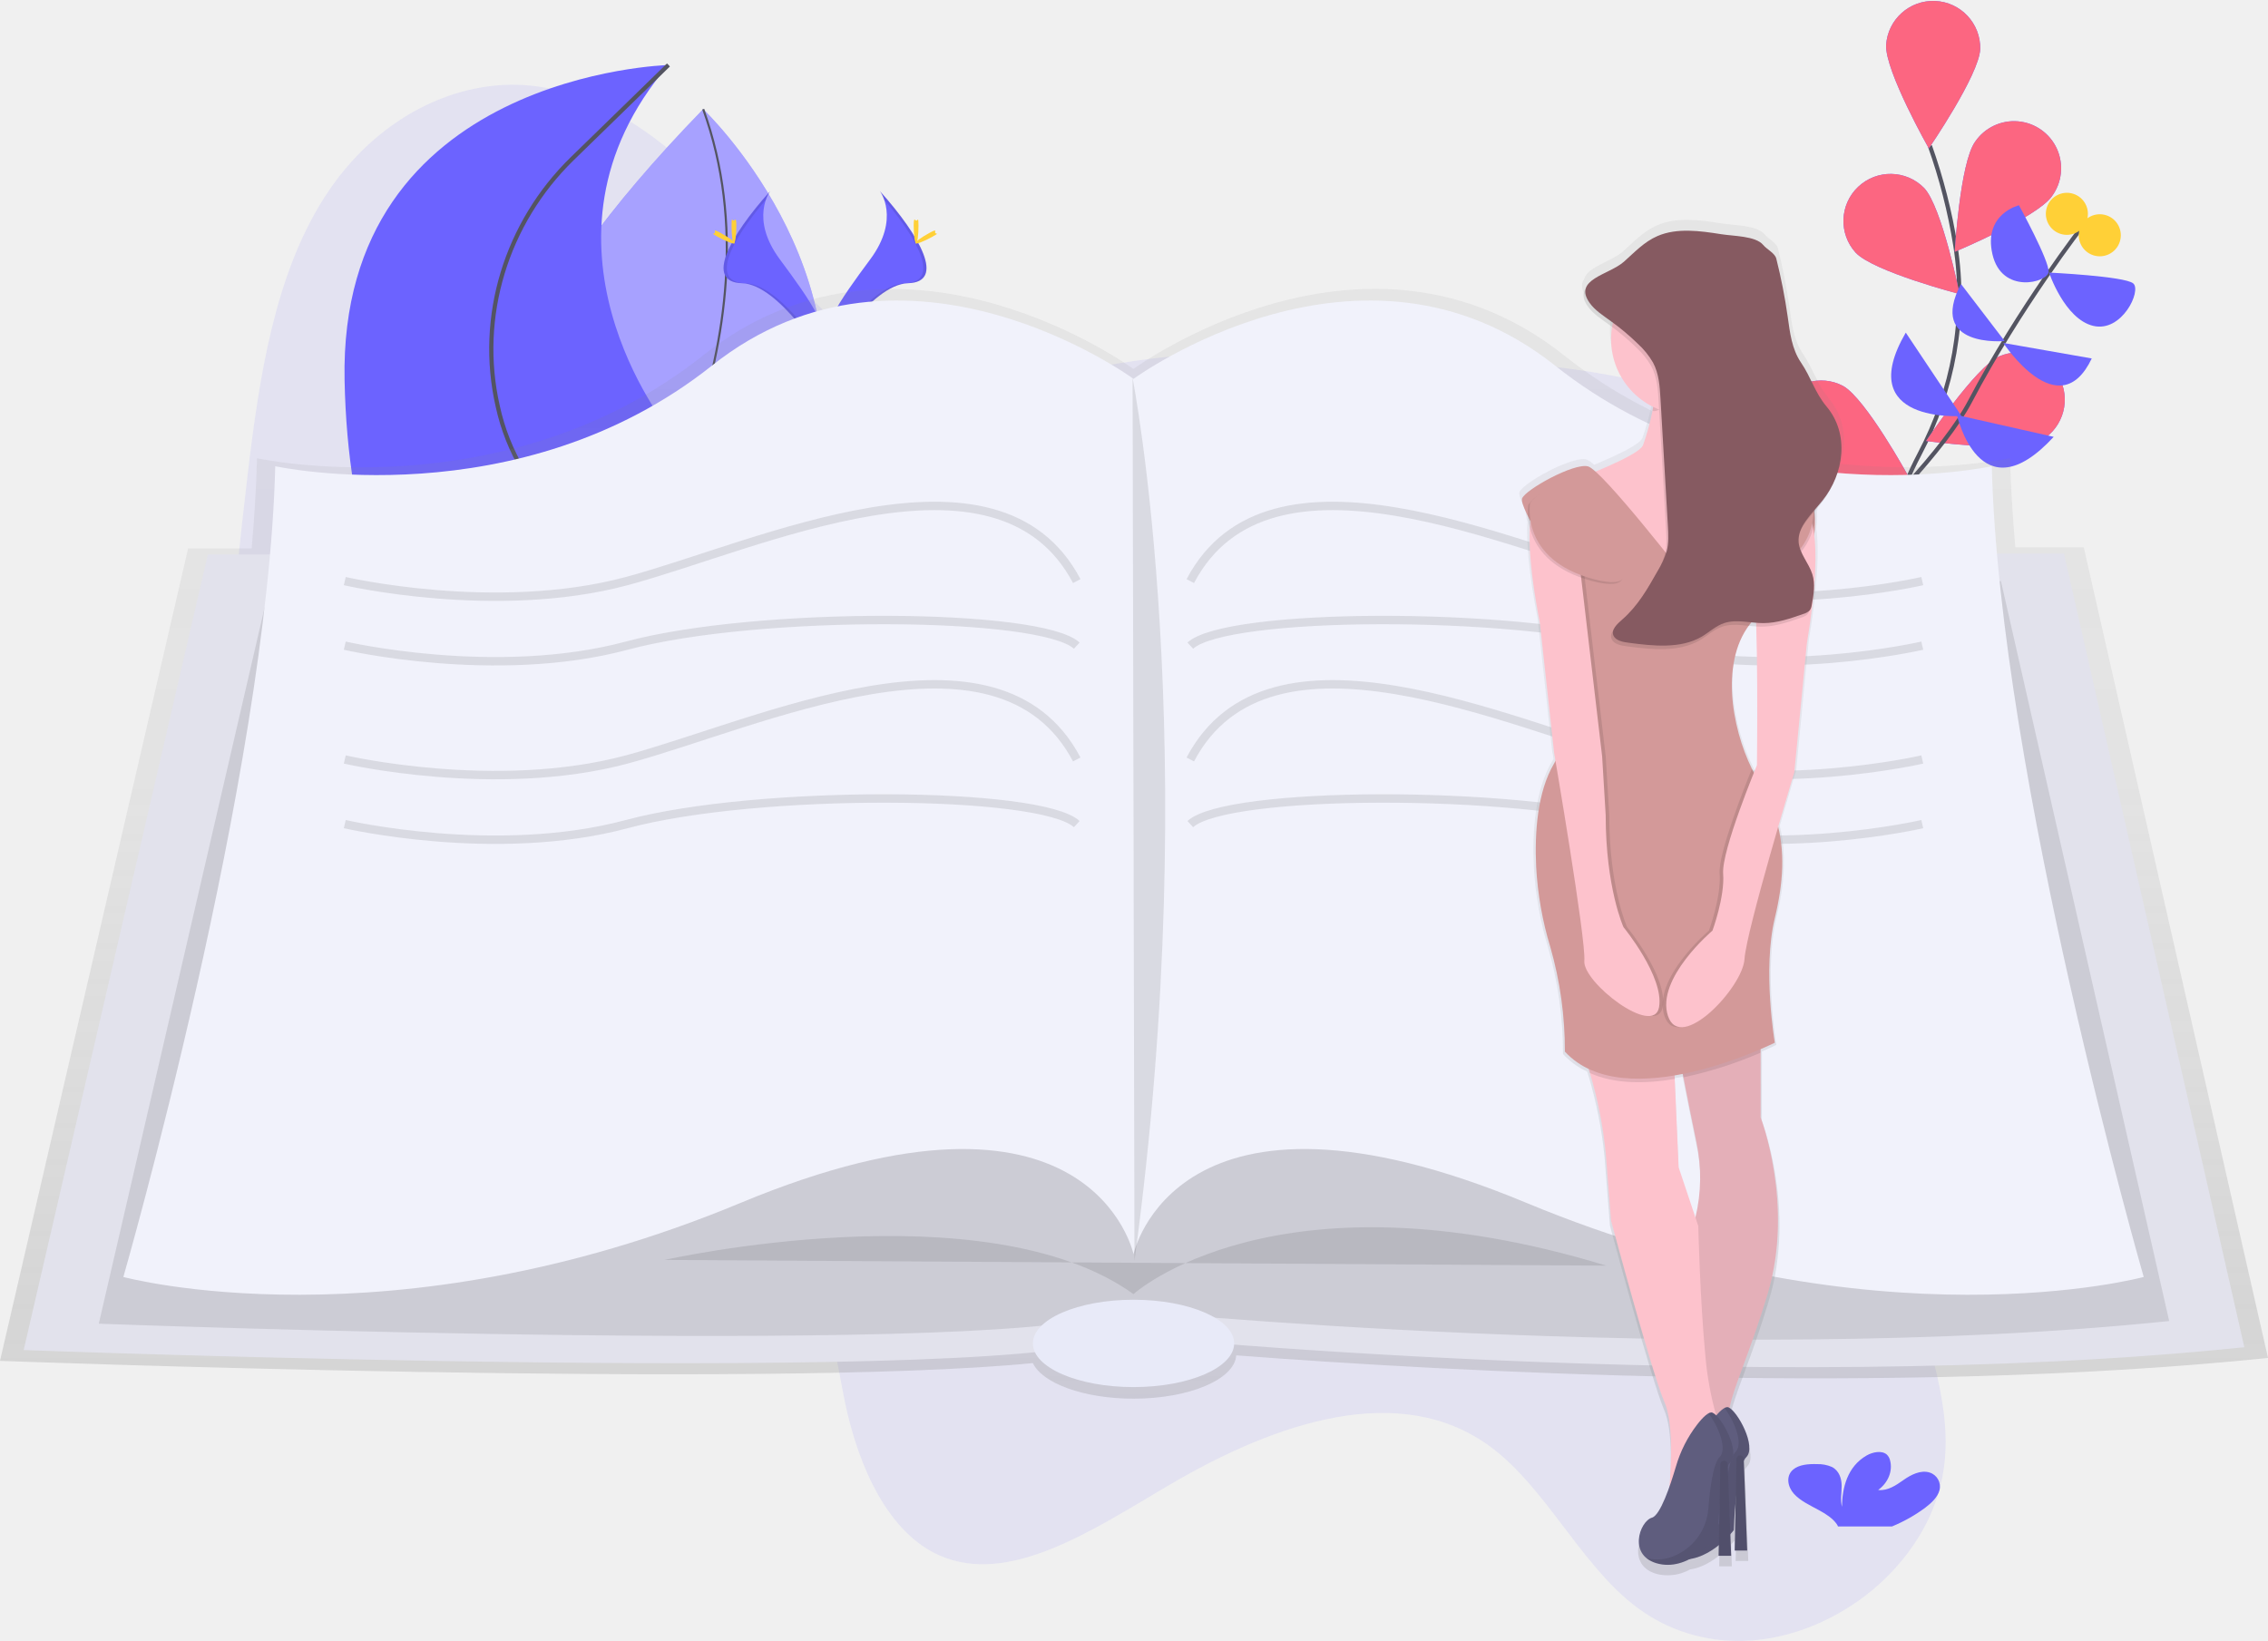
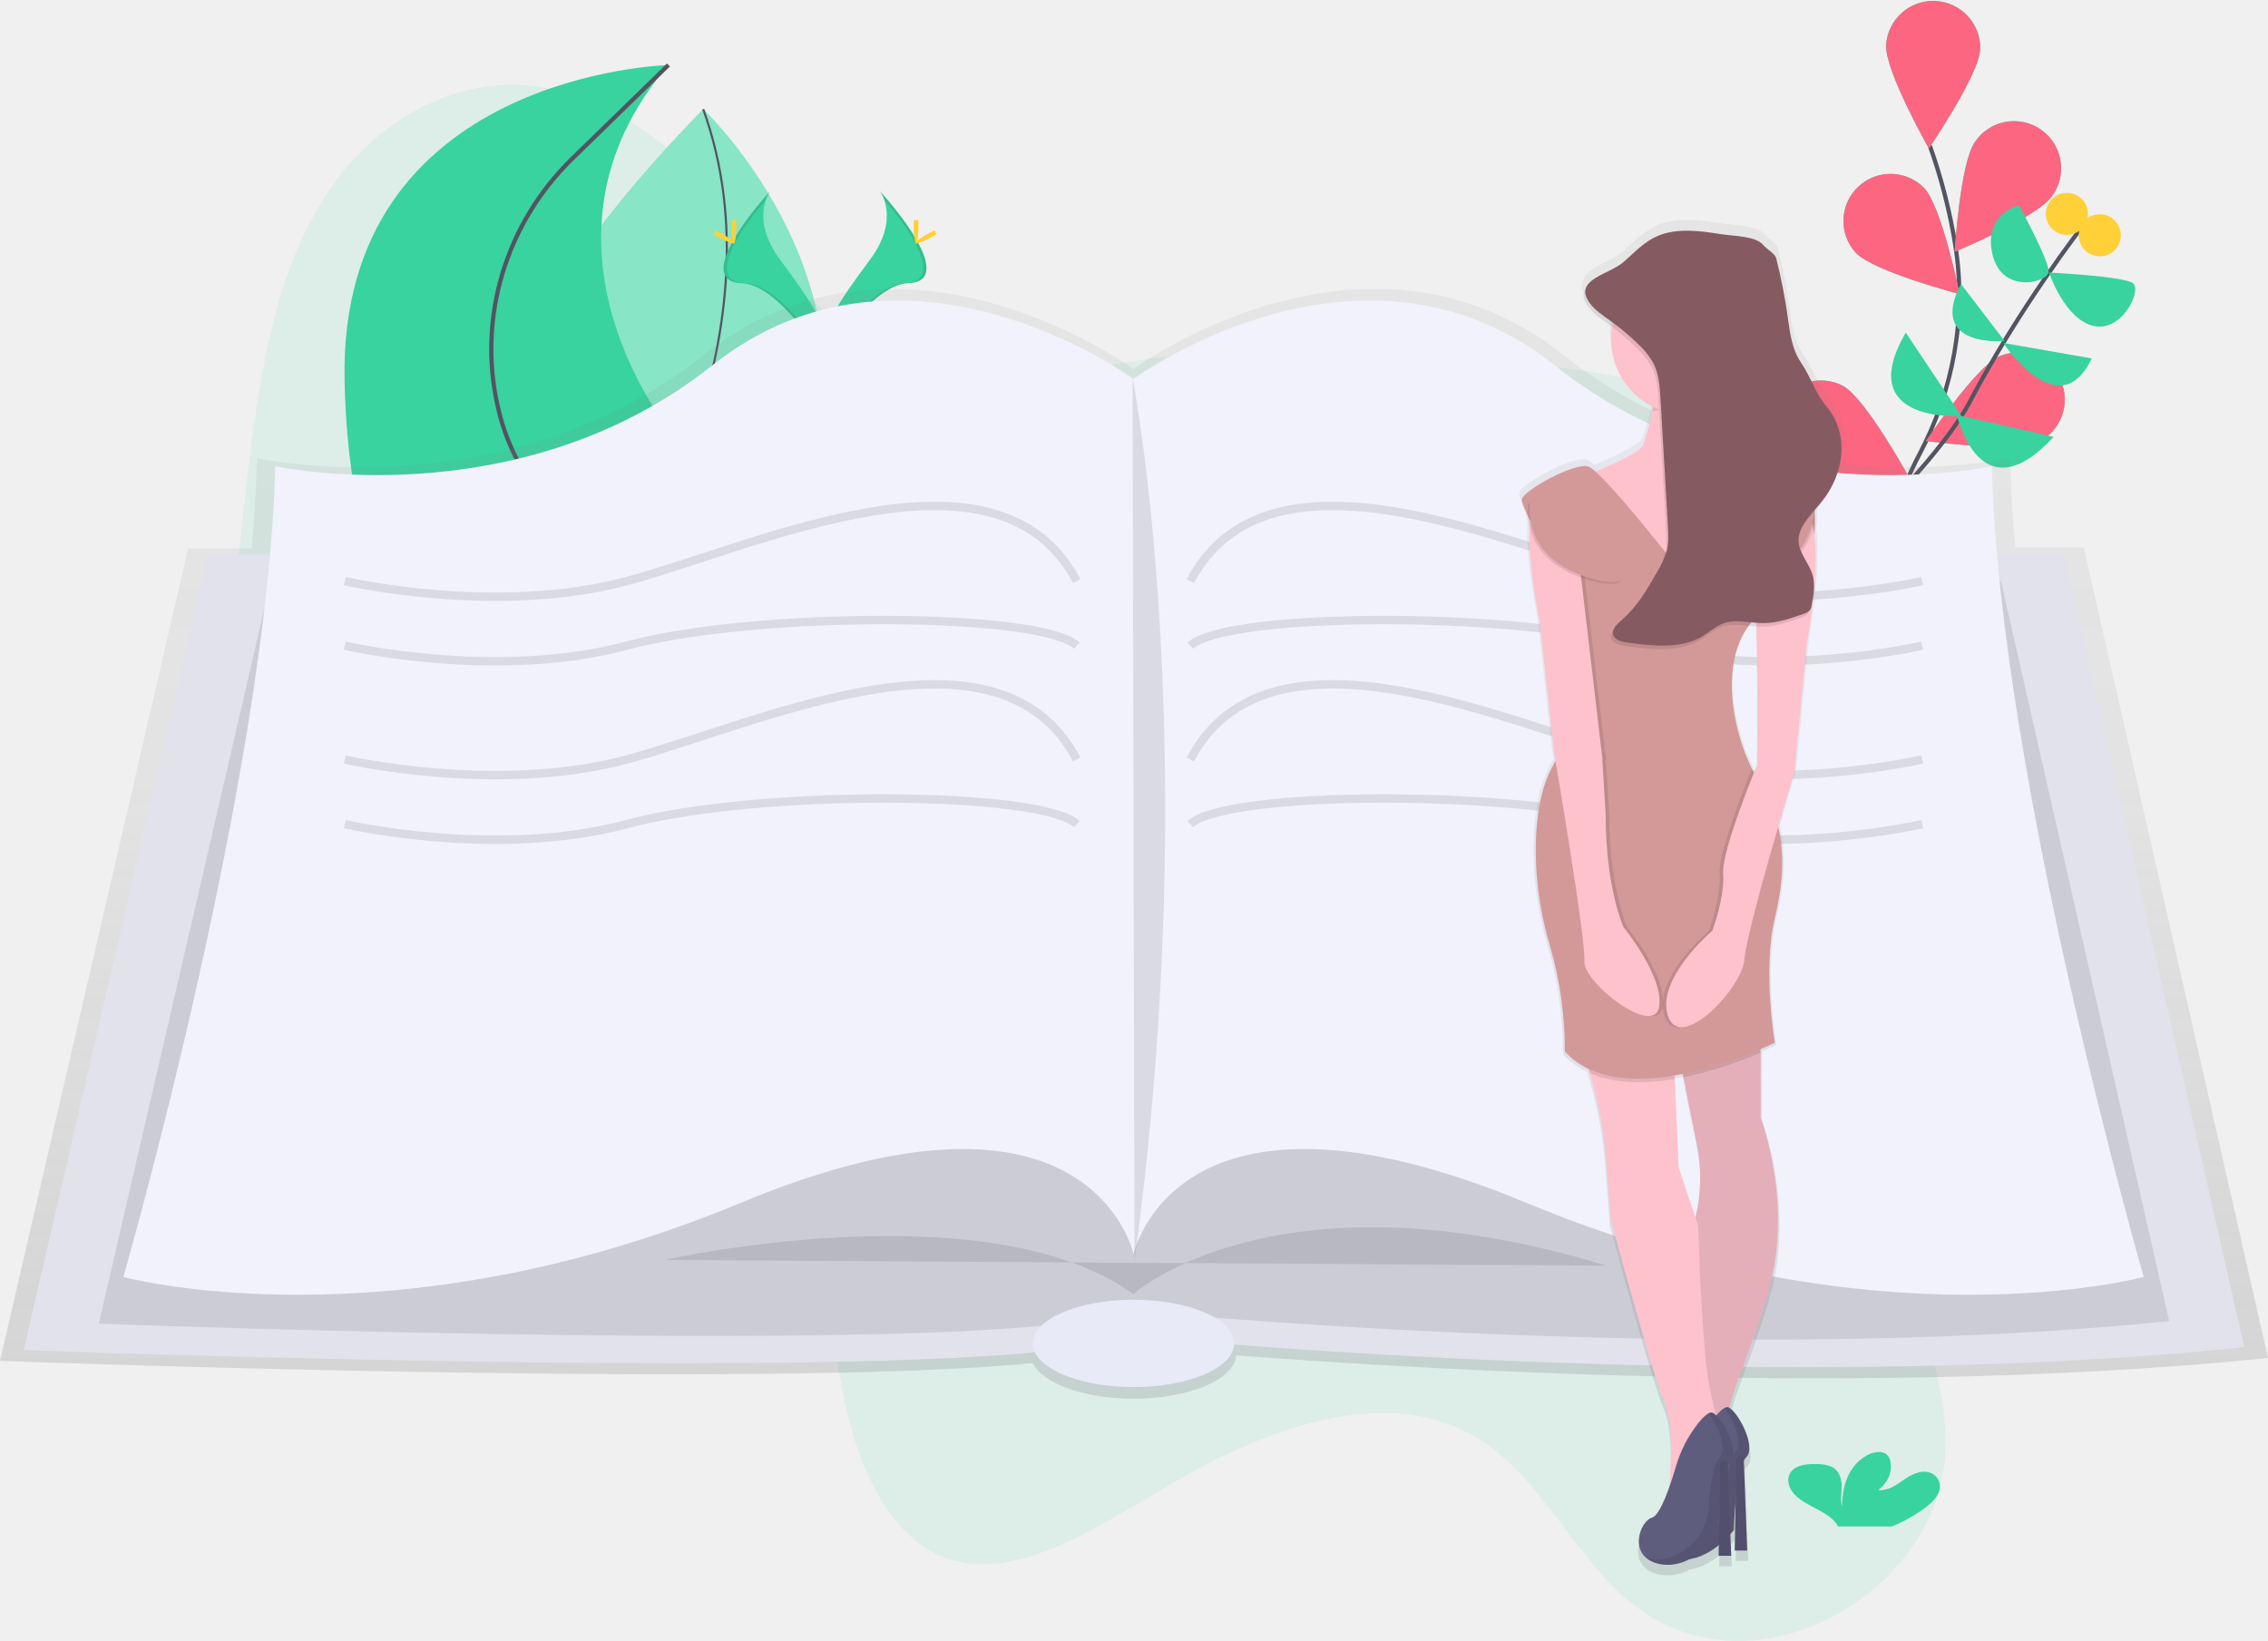
<svg xmlns="http://www.w3.org/2000/svg" xmlns:xlink="http://www.w3.org/1999/xlink" id="8d45fc85-8f50-4d13-8ede-4efe67a9dde5" data-name="Layer 1" width="1078.5" height="780.36" viewBox="0 0 1078.5 780.36">
  <defs>
    <linearGradient id="cb20406f-0184-40ae-b4eb-eddd07e14298" x1="600" y1="724.97" x2="600" y2="197.23" gradientUnits="userSpaceOnUse">
      <stop offset="0" stop-color="gray" stop-opacity="0.25" />
      <stop offset="0.54" stop-color="gray" stop-opacity="0.12" />
      <stop offset="1" stop-color="gray" stop-opacity="0.1" />
    </linearGradient>
    <linearGradient id="bd5348f2-d6e7-4b10-83c1-a84cbaf770d6" x1="906.56" y1="809.07" x2="906.56" y2="164.43" gradientTransform="matrix(-1, 0, 0, 1, 1767, 0)" xlink:href="#cb20406f-0184-40ae-b4eb-eddd07e14298" />
  </defs>
-   <path d="M991.68,507.48C957.58,563.25,963.61,639,978.22,698.73c4.89,20,10.54,41.09,6.19,63.5-5.32,27.4-24.38,49-43.63,61.36-35.1,22.55-75.06,22.09-104-1.19-25.05-20.12-41.45-55.32-67-74.35-42.81-31.85-101.77-12.18-153.06,18-36.29,21.34-76.23,48.35-109.6,33.3-23.48-10.59-38-40.69-44.73-73.49-3.24-15.83-5.16-33.13-12.69-45.18-4.48-7.16-10.66-11.94-17.07-15.85-58.51-35.67-138-5.3-194.39-45.73-38.09-27.31-59.58-83.94-66.45-144.57S171,348.95,178.58,285c5.42-45.44,12.7-94.1,36.34-131.15,25-39.19,64.24-56.81,98.26-53.3s63.48,25.34,88.84,52c31.7,33.32,60.22,75.93,101.38,86.54,28,7.23,58.72-1.41,88.55-6.35,49.87-8.26,99-6.16,147.76-3.35,46.69,2.69,93.67,6.11,137.12,22.63,30.75,11.69,54.28,36.2,82.95,52.08,18.69,10.35,39.82,11.58,57.22,25.42,21.43,17,39.9,48.6,31.12,88.61C1039.77,456.18,1009.77,477.89,991.68,507.48Z" transform="translate(-60.75 -59.82)" fill="#6c63ff" opacity="0.1" />
-   <path d="M355.05,337.12s-147.14-32.9,40.08-225.39c0,0,80.7,76.49,51.1,171.57-11.9,38.23-50.2,61.83-89,54.27Z" transform="translate(-60.75 -59.82)" fill="#6c63ff" />
+   <path d="M991.68,507.48C957.58,563.25,963.61,639,978.22,698.73c4.89,20,10.54,41.09,6.19,63.5-5.32,27.4-24.38,49-43.63,61.36-35.1,22.55-75.06,22.09-104-1.19-25.05-20.12-41.45-55.32-67-74.35-42.81-31.85-101.77-12.18-153.06,18-36.29,21.34-76.23,48.35-109.6,33.3-23.48-10.59-38-40.69-44.73-73.49-3.24-15.83-5.16-33.13-12.69-45.18-4.48-7.16-10.66-11.94-17.07-15.85-58.51-35.67-138-5.3-194.39-45.73-38.09-27.31-59.58-83.94-66.45-144.57S171,348.95,178.58,285c5.42-45.44,12.7-94.1,36.34-131.15,25-39.19,64.24-56.81,98.26-53.3s63.48,25.34,88.84,52c31.7,33.32,60.22,75.93,101.38,86.54,28,7.23,58.72-1.41,88.55-6.35,49.87-8.26,99-6.16,147.76-3.35,46.69,2.69,93.67,6.11,137.12,22.63,30.75,11.69,54.28,36.2,82.95,52.08,18.69,10.35,39.82,11.58,57.22,25.42,21.43,17,39.9,48.6,31.12,88.61C1039.77,456.18,1009.77,477.89,991.68,507.48Z" transform="translate(-60.75 -59.82)" fill="#38d39f" opacity="0.1" />
+   <path d="M355.05,337.12s-147.14-32.9,40.08-225.39c0,0,80.7,76.49,51.1,171.57-11.9,38.23-50.2,61.83-89,54.27Z" transform="translate(-60.75 -59.82)" fill="#38d39f" />
  <path d="M355.05,337.12c-3.23-.72-144-36.15,40.08-225.39,0,0,80.7,76.49,51.1,171.57-11.9,38.23-50.2,61.83-89,54.27Z" transform="translate(-60.75 -59.82)" fill="#fff" opacity="0.4" />
  <path d="M357,338.22s77.72-117.08,38.15-226.48" transform="translate(-60.75 -59.82)" fill="none" stroke="#535461" stroke-miterlimit="10" />
  <path d="M960.36,450.81S935,348.7,973.43,276c16.14-30.51,22.55-65.27,17.16-99.36a268.09,268.09,0,0,0-12.14-47.5" transform="translate(-60.75 -59.82)" fill="none" stroke="#535461" stroke-miterlimit="10" stroke-width="2" />
-   <path d="M1002.4,83.18c-.53,12.36-24.44,47.23-24.44,47.23s-20.84-36.79-20.31-49.15a22.4,22.4,0,0,1,44.75,1.92Z" transform="translate(-60.75 -59.82)" fill="#6c63ff" />
-   <path d="M1036.46,153.21c-7.16,10.09-46.19,26.37-46.19,26.37s2.5-42.21,9.66-52.3a22.4,22.4,0,1,1,36.52,25.93Z" transform="translate(-60.75 -59.82)" fill="#6c63ff" />
-   <path d="M1029.83,270.11c-11.27,5.09-53.18-.55-53.18-.55s23.47-35.17,34.74-40.27a22.4,22.4,0,0,1,18.44,40.82Z" transform="translate(-60.75 -59.82)" fill="#6c63ff" />
-   <path d="M1004.9,357.43c-10.25,6.92-52.51,8.44-52.51,8.44s17.19-38.63,27.44-45.56a22.4,22.4,0,0,1,25.07,37.12Z" transform="translate(-60.75 -59.82)" fill="#6c63ff" />
-   <path d="M943.19,180c8.49,9,49.41,19.68,49.41,19.68s-8.36-41.45-16.85-50.44A22.4,22.4,0,0,0,943.19,180Z" transform="translate(-60.75 -59.82)" fill="#6c63ff" />
-   <path d="M915.33,282.45c10.8,6,53,4,53,4S948,249.39,937.19,243.36a22.4,22.4,0,0,0-21.86,39.09Z" transform="translate(-60.75 -59.82)" fill="#6c63ff" />
-   <path d="M901.92,385.78c9.62,7.77,51.59,12.9,51.59,12.9s-13.82-40-23.44-47.74a22.4,22.4,0,0,0-28.15,34.84Z" transform="translate(-60.75 -59.82)" fill="#6c63ff" />
+   <path d="M1002.4,83.18c-.53,12.36-24.44,47.23-24.44,47.23s-20.84-36.79-20.31-49.15a22.4,22.4,0,0,1,44.75,1.92Z" transform="translate(-60.75 -59.82)" fill="#38d39f" />
+   <path d="M1036.46,153.21c-7.16,10.09-46.19,26.37-46.19,26.37s2.5-42.21,9.66-52.3a22.4,22.4,0,1,1,36.52,25.93Z" transform="translate(-60.75 -59.82)" fill="#38d39f" />
+   <path d="M1029.83,270.11c-11.27,5.09-53.18-.55-53.18-.55s23.47-35.17,34.74-40.27a22.4,22.4,0,0,1,18.44,40.82Z" transform="translate(-60.75 -59.82)" fill="#38d39f" />
+   <path d="M1004.9,357.43c-10.25,6.92-52.51,8.44-52.51,8.44s17.19-38.63,27.44-45.56a22.4,22.4,0,0,1,25.07,37.12Z" transform="translate(-60.75 -59.82)" fill="#38d39f" />
+   <path d="M943.19,180c8.49,9,49.41,19.68,49.41,19.68s-8.36-41.45-16.85-50.44A22.4,22.4,0,0,0,943.19,180Z" transform="translate(-60.75 -59.82)" fill="#38d39f" />
+   <path d="M915.33,282.45c10.8,6,53,4,53,4S948,249.39,937.19,243.36a22.4,22.4,0,0,0-21.86,39.09Z" transform="translate(-60.75 -59.82)" fill="#38d39f" />
+   <path d="M901.92,385.78c9.62,7.77,51.59,12.9,51.59,12.9s-13.82-40-23.44-47.74a22.4,22.4,0,0,0-28.15,34.84Z" transform="translate(-60.75 -59.82)" fill="#38d39f" />
  <path d="M1002.4,83.18c-.53,12.36-24.44,47.23-24.44,47.23s-20.84-36.79-20.31-49.15a22.4,22.4,0,0,1,44.75,1.92Z" transform="translate(-60.75 -59.82)" fill="#fc6681" />
  <path d="M1036.46,153.21c-7.16,10.09-46.19,26.37-46.19,26.37s2.5-42.21,9.66-52.3a22.4,22.4,0,1,1,36.52,25.93Z" transform="translate(-60.75 -59.82)" fill="#fc6681" />
  <path d="M1029.83,270.11c-11.27,5.09-53.18-.55-53.18-.55s23.47-35.17,34.74-40.27a22.4,22.4,0,0,1,18.44,40.82Z" transform="translate(-60.75 -59.82)" fill="#fc6681" />
  <path d="M1004.9,357.43c-10.25,6.92-52.51,8.44-52.51,8.44s17.19-38.63,27.44-45.56a22.4,22.4,0,0,1,25.07,37.12Z" transform="translate(-60.75 -59.82)" fill="#fc6681" />
  <path d="M943.19,180c8.49,9,49.41,19.68,49.41,19.68s-8.36-41.45-16.85-50.44A22.4,22.4,0,0,0,943.19,180Z" transform="translate(-60.75 -59.82)" fill="#fc6681" />
  <path d="M915.33,282.45c10.8,6,53,4,53,4S948,249.39,937.19,243.36a22.4,22.4,0,0,0-21.86,39.09Z" transform="translate(-60.75 -59.82)" fill="#fc6681" />
  <path d="M901.92,385.78c9.62,7.77,51.59,12.9,51.59,12.9s-13.82-40-23.44-47.74a22.4,22.4,0,0,0-28.15,34.84Z" transform="translate(-60.75 -59.82)" fill="#fc6681" />
  <path d="M867.52,384.86s106.36-89.13,130-134.08,53.77-83.67,53.77-83.67" transform="translate(-60.75 -59.82)" fill="none" stroke="#535461" stroke-miterlimit="10" stroke-width="2" />
-   <path d="M1037.34,267.57l-46-10.38S1002.18,305.73,1037.34,267.57Z" transform="translate(-60.75 -59.82)" fill="#6c63ff" />
-   <path d="M967,218l26.48,39.66S941.74,261.42,967,218Z" transform="translate(-60.75 -59.82)" fill="#6c63ff" />
-   <path d="M1055.44,230.29l-42.06-7.38S1039.81,263.1,1055.44,230.29Z" transform="translate(-60.75 -59.82)" fill="#6c63ff" />
-   <path d="M993.24,194.86,1014,222S977.25,225.46,993.24,194.86Z" transform="translate(-60.75 -59.82)" fill="#6c63ff" />
-   <path d="M1035.14,189.45s35.85,1.71,40,5.13-5.34,23.48-19,20.21S1035.14,189.45,1035.14,189.45Z" transform="translate(-60.75 -59.82)" fill="#6c63ff" />
-   <path d="M1020.82,157.44s14.63,26.66,14.08,31.73-22.29,10.77-26.69-8.45S1020.82,157.44,1020.82,157.44Z" transform="translate(-60.75 -59.82)" fill="#6c63ff" />
+   <path d="M1037.34,267.57l-46-10.38S1002.18,305.73,1037.34,267.57Z" transform="translate(-60.75 -59.82)" fill="#38d39f" />
+   <path d="M967,218l26.48,39.66S941.74,261.42,967,218Z" transform="translate(-60.75 -59.82)" fill="#38d39f" />
+   <path d="M1055.44,230.29l-42.06-7.38S1039.81,263.1,1055.44,230.29Z" transform="translate(-60.75 -59.82)" fill="#38d39f" />
+   <path d="M993.24,194.86,1014,222S977.25,225.46,993.24,194.86Z" transform="translate(-60.75 -59.82)" fill="#38d39f" />
+   <path d="M1035.14,189.45s35.85,1.71,40,5.13-5.34,23.48-19,20.21S1035.14,189.45,1035.14,189.45Z" transform="translate(-60.75 -59.82)" fill="#38d39f" />
+   <path d="M1020.82,157.44s14.63,26.66,14.08,31.73-22.29,10.77-26.69-8.45S1020.82,157.44,1020.82,157.44Z" transform="translate(-60.75 -59.82)" fill="#38d39f" />
  <circle cx="1059.3" cy="171.73" r="10" transform="translate(515.02 1069.93) rotate(-72.43)" fill="#ffd037" />
  <circle cx="1043.65" cy="161.53" r="10" transform="translate(513.82 1047.89) rotate(-72.43)" fill="#ffd037" />
-   <path d="M389.61,407.74s43-32-11-144c0,0-72-89,0-173,0,0-157,4-154,150s78.5,167,78.5,167Z" transform="translate(-60.75 -59.82)" fill="#6c63ff" />
+   <path d="M389.61,407.74s43-32-11-144c0,0-72-89,0-173,0,0-157,4-154,150s78.5,167,78.5,167Z" transform="translate(-60.75 -59.82)" fill="#38d39f" />
  <path d="M349.45,407.74s-10.83-77-39.83-124A100.81,100.81,0,0,1,297.43,253c-9.69-42.63,4.13-87.21,35.44-117.72l45.75-44.57" transform="translate(-60.75 -59.82)" fill="none" stroke="#535461" stroke-miterlimit="10" stroke-width="2" />
-   <path d="M479.16,150.69s9.88,12.92-4.56,32.42-26.34,36-21.53,48.12c0,0,21.78-36.22,39.51-36.73S498.66,172.47,479.16,150.69Z" transform="translate(-60.75 -59.82)" fill="#6c63ff" />
+   <path d="M479.16,150.69s9.88,12.92-4.56,32.42-26.34,36-21.53,48.12c0,0,21.78-36.22,39.51-36.73S498.66,172.47,479.16,150.69Z" transform="translate(-60.75 -59.82)" fill="#38d39f" />
  <path d="M479.16,150.69a16,16,0,0,1,2,4.05c17.3,20.32,26.51,39.29,9.89,39.77-15.49.44-34.07,28.14-38.52,35.13a15,15,0,0,0,.53,1.59s21.78-36.22,39.51-36.73S498.66,172.47,479.16,150.69Z" transform="translate(-60.75 -59.82)" opacity="0.1" />
  <path d="M497.52,167.15c0,4.55-.51,8.23-1.14,8.23s-1.14-3.69-1.14-8.23.64-2.41,1.27-2.41S497.52,162.61,497.52,167.15Z" transform="translate(-60.75 -59.82)" fill="#ffd037" />
  <path d="M503.82,172.58c-4,2.18-7.47,3.49-7.77,2.94s2.69-2.76,6.68-4.94,2.42-.59,2.72,0S507.81,170.4,503.82,172.58Z" transform="translate(-60.75 -59.82)" fill="#ffd037" />
-   <path d="M427,150.69s-9.88,12.92,4.56,32.42,26.34,36,21.53,48.12c0,0-21.78-36.22-39.51-36.73S407.48,172.47,427,150.69Z" transform="translate(-60.75 -59.82)" fill="#6c63ff" />
+   <path d="M427,150.69s-9.88,12.92,4.56,32.42,26.34,36,21.53,48.12c0,0-21.78-36.22-39.51-36.73S407.48,172.47,427,150.69Z" transform="translate(-60.75 -59.82)" fill="#38d39f" />
  <path d="M427,150.69a16,16,0,0,0-2,4.05c-17.3,20.32-26.51,39.29-9.89,39.77,15.49.44,34.07,28.14,38.52,35.13a15,15,0,0,1-.53,1.59S431.29,195,413.56,194.51,407.48,172.47,427,150.69Z" transform="translate(-60.75 -59.82)" opacity="0.1" />
  <path d="M408.62,167.15c0,4.55.51,8.23,1.14,8.23s1.14-3.69,1.14-8.23-.64-2.41-1.27-2.41S408.62,162.61,408.62,167.15Z" transform="translate(-60.75 -59.82)" fill="#ffd037" />
  <path d="M402.32,172.58c4,2.18,7.47,3.49,7.77,2.94s-2.69-2.76-6.68-4.94-2.42-.59-2.72,0S398.33,170.4,402.32,172.58Z" transform="translate(-60.75 -59.82)" fill="#ffd037" />
  <path d="M1139.25,705.61l-87.61-385.48-32.55,0c-1.3-14.73-2.17-29-2.5-42.44,0,0-118,25.82-212.1-48.88s-204.73,6.46-204.73,6.46l-.43-.31,0-.15V235c-7.68-5.44-113.66-78.07-204.27-6.13-94.06,74.7-212.1,48.88-212.1,48.88-.33,13.61-1.21,28-2.54,42.87l-30.2,0L60.75,707s363.7,13.62,491.15,1.06c4.57,9.66,24.27,16.92,47.87,16.92,26.52,0,48.09-9.17,48.84-20.6C747.82,711.93,961.3,724,1139.25,705.61Z" transform="translate(-60.75 -59.82)" fill="url(#cb20406f-0184-40ae-b4eb-eddd07e14298)" />
  <path d="M159.59,323.52,72,701.86s482.17,18.06,521-7.22c0,0,299.33,30.25,535,5.87l-85.78-377.43Z" transform="translate(-60.75 -59.82)" fill="#e2e2ec" />
  <path d="M189.39,336.59,107.73,689.32s449.54,16.84,485.74-6.73c0,0,279.07,28.2,498.79,5.47l-80-351.89Z" transform="translate(-60.75 -59.82)" opacity="0.1" />
  <path d="M1007.91,281.54s-115.58,25.28-207.68-47.86S599.77,240,599.77,240s-108.35-79.46-200.45-6.32-207.68,47.86-207.68,47.86C188,428.72,119.41,667.1,119.41,667.1s126.41,34.31,293.46-35.21,186.91,24.38,186.91,24.38,19.86-93.91,186.91-24.38,293.46,35.21,293.46,35.21S1011.52,428.72,1007.91,281.54Z" transform="translate(-60.75 -59.82)" fill="#f1f2fb" />
  <path d="M376.75,659s152.6-34.31,223,16.25c0,0,67.72-61.4,224.83-13.54" transform="translate(-60.75 -59.82)" opacity="0.1" />
  <ellipse cx="539.02" cy="638.88" rx="47.86" ry="20.77" fill="#e8eaf8" />
  <path d="M599.32,239.55s34.31,174.27.9,419.87" transform="translate(-60.75 -59.82)" opacity="0.1" />
  <path d="M224.7,336.17s71.87,16.7,134.08,0,176.43-71.33,214,0" transform="translate(-60.75 -59.82)" fill="none" stroke="#000" stroke-miterlimit="10" stroke-width="4" opacity="0.1" />
  <path d="M224.7,366.87s71.87,16.7,134.08,0,196.91-15.8,214,0" transform="translate(-60.75 -59.82)" fill="none" stroke="#000" stroke-miterlimit="10" stroke-width="4" opacity="0.1" />
  <path d="M224.7,421s71.87,16.7,134.08,0,176.43-71.33,214,0" transform="translate(-60.75 -59.82)" fill="none" stroke="#000" stroke-miterlimit="10" stroke-width="4" opacity="0.1" />
  <path d="M224.7,451.74s71.87,16.7,134.08,0,196.91-15.8,214,0" transform="translate(-60.75 -59.82)" fill="none" stroke="#000" stroke-miterlimit="10" stroke-width="4" opacity="0.1" />
  <path d="M974.85,336.17s-71.87,16.7-134.08,0-176.43-71.33-214,0" transform="translate(-60.75 -59.82)" fill="none" stroke="#000" stroke-miterlimit="10" stroke-width="4" opacity="0.1" />
  <path d="M974.85,366.87s-71.87,16.7-134.08,0-196.91-15.8-214,0" transform="translate(-60.75 -59.82)" fill="none" stroke="#000" stroke-miterlimit="10" stroke-width="4" opacity="0.1" />
  <path d="M974.85,421s-71.87,16.7-134.08,0-176.43-71.33-214,0" transform="translate(-60.75 -59.82)" fill="none" stroke="#000" stroke-miterlimit="10" stroke-width="4" opacity="0.1" />
  <path d="M974.85,451.74s-71.87,16.7-134.08,0-196.91-15.8-214,0" transform="translate(-60.75 -59.82)" fill="none" stroke="#000" stroke-miterlimit="10" stroke-width="4" opacity="0.1" />
-   <path d="M976.31,776.79c3-2.29,5.85-5,6.72-8.27a7,7,0,0,0-4.69-8.42c-4.31-1.34-8.91,1.09-12.41,3.55s-7.49,5.27-12.06,4.75c4.73-3.42,7-9,5.68-14a5.43,5.43,0,0,0-1.58-2.85c-2.39-2.09-6.73-1.19-9.59.45-9.11,5.23-11.65,15.32-11.7,24.41-.92-3.28-.14-6.69-.17-10.06s-1.15-7.09-4.63-8.9a16.55,16.55,0,0,0-7.06-1.35c-4.09-.12-8.66.21-11.45,2.66-3.47,3-2.57,8.13.45,11.47s7.62,5.44,11.85,7.75c3.23,1.76,6.49,3.81,8.47,6.59a6,6,0,0,1,.63,1.18h25.67A73.8,73.8,0,0,0,976.31,776.79Z" transform="translate(-60.75 -59.82)" fill="#6c63ff" />
+   <path d="M976.31,776.79c3-2.29,5.85-5,6.72-8.27a7,7,0,0,0-4.69-8.42c-4.31-1.34-8.91,1.09-12.41,3.55s-7.49,5.27-12.06,4.75c4.73-3.42,7-9,5.68-14a5.43,5.43,0,0,0-1.58-2.85c-2.39-2.09-6.73-1.19-9.59.45-9.11,5.23-11.65,15.32-11.7,24.41-.92-3.28-.14-6.69-.17-10.06s-1.15-7.09-4.63-8.9a16.55,16.55,0,0,0-7.06-1.35c-4.09-.12-8.66.21-11.45,2.66-3.47,3-2.57,8.13.45,11.47s7.62,5.44,11.85,7.75c3.23,1.76,6.49,3.81,8.47,6.59a6,6,0,0,1,.63,1.18h25.67A73.8,73.8,0,0,0,976.31,776.79Z" transform="translate(-60.75 -59.82)" fill="#38d39f" />
  <path d="M798.82,416.69s.25,1.44.67,4c-.22.4-.44.8-.67,1.19-8.2,13.8-9.46,33.68-8.69,50A163.6,163.6,0,0,0,797,510.68a181.36,181.36,0,0,1,7,50.4,36.64,36.64,0,0,0,11.48,8.36c.22.67.45,1.35.65,2a204.43,204.43,0,0,1,7.63,38.61l2.58,32.66s19.77,73.92,25.78,87.67c4.28,9.78,3.34,30,2.44,40.84-2.57,7.29-5.7,14.24-8.46,15-5,1.42-10,13.46-2.72,19.51h0a11.6,11.6,0,0,0,1.75,1.2l.29.16.53.27.78.35.4.15.83.28.36.11c.39.11.79.22,1.22.32a21.83,21.83,0,0,0,14.84-2.35c5.48-.82,10.35-3.76,14-6.73l-.1,5.21h6L884,794.29c1.08-1.21,1.68-2,1.68-2s.18-6.29.87-13.61l-.44,23.49h6l-1.62-43.35a6.92,6.92,0,0,1,1.19-1.77c5-5-3.64-21.13-8.11-23.82,2-10.6,9.63-25.91,18.43-55.26,12.89-43-3.44-85.09-3.44-85.09v-33c4.33-1.86,6.88-3.13,6.88-3.13s-6-35.24,0-60.16c3.89-16.11,4.9-30.42,1.65-44.11,4.32-14.88,7.81-26.37,7.81-26.37l6-61.88c1.53-9.29,2.56-17.24,3.22-24,.11-.84.19-1.69.23-2.53,1.1-12.59.86-21,.14-26.5a42.1,42.1,0,0,0,.36-7.61,30.05,30.05,0,0,0,.16-3.93c.86-1,1.7-2,2.5-3a43.09,43.09,0,0,0,5.39-8.6c6.61-12.47,6.8-27.7-2.43-38.69-5.68-6.77-7.45-14.06-12.36-21.27-4.49-6.6-5.34-14.51-6.42-22.11a270.73,270.73,0,0,0-5.5-28.07c-.69-2.72-4.47-4.39-6.35-6.65-3.63-4.37-14.23-4.22-20.34-5.19-10.26-1.63-21.37-3.15-30.71.88-6.5,2.81-11.17,7.92-16.25,12.43-5.47,4.85-16.67,7.19-18.41,13-1.55,2.22-1.63,5,1,8.72,2.54,3.58,6.54,6.14,10.27,8.82.48.34.93.7,1.4,1a36.52,36.52,0,0,0,19.85,38.64c-.1.65-.21,1.29-.33,1.92A115.82,115.82,0,0,1,841.8,268c-1.11,3.32-13.95,9.12-23,12.84a11.5,11.5,0,0,0-3.67-2.53c-6.88-1.72-30.08,11.17-31.8,15.47-.48,1.2.78,4.52,2.83,8.7a31,31,0,0,0,.93,5.64c-.51,8.8.41,23,4.84,45.83Zm96.5,9.67c-.32-.61-.65-1.23-1-1.87-9.55-19.31-15.22-50.53-1.54-69.15,1.22.13,2.44.25,3.66.33.81,25.34.34,67,.34,67S896.24,424.07,895.32,426.36ZM861.23,573.54c1.94,9.75,4.22,21.08,6.35,31.38a82.52,82.52,0,0,1-.5,36.32L859,617l-1.88-42.65L857,572.6q1.95-.33,3.87-.71Z" transform="translate(-60.75 -59.82)" fill="url(#bd5348f2-d6e7-4b10-83c1-a84cbaf770d6)" />
  <path d="M867.47,603.06a81.22,81.22,0,0,1-.49,35.75,46.25,46.25,0,0,1-2,6.55l2.28,92.7.26,10.51a52.9,52.9,0,0,0,6.4.94,29.07,29.07,0,0,0,6,0c2-.25,3.76-.85,4.7-2s1.14-3-.19-5.69a16.92,16.92,0,0,1-1.63-9.55c.08-.92.23-1.89.41-2.89,2-10.43,9.47-25.51,18.14-54.39,12.69-42.3-3.38-83.75-3.38-83.75V552.3l-41.45-4.23s2,10.48,4.75,24.1C863.13,581.77,865.37,592.92,867.47,603.06Z" transform="translate(-60.75 -59.82)" fill="#fdc2cc" />
  <path d="M867.47,603.06a81.22,81.22,0,0,1-.49,35.75,46.25,46.25,0,0,1-2,6.55l2.28,92.7.26,10.51a52.9,52.9,0,0,0,6.4.94,29.07,29.07,0,0,0,6,0c2-.25,3.76-.85,4.7-2s1.14-3-.19-5.69a16.92,16.92,0,0,1-1.63-9.55c.08-.92.23-1.89.41-2.89,2-10.43,9.47-25.51,18.14-54.39,12.69-42.3-3.38-83.75-3.38-83.75V552.3l-41.45-4.23s2,10.48,4.75,24.1C863.13,581.77,865.37,592.92,867.47,603.06Z" transform="translate(-60.75 -59.82)" opacity="0.1" />
  <path d="M809.94,552.3a127,127,0,0,1,6.87,17.83,201.21,201.21,0,0,1,7.51,38l2.54,32.15s19.46,72.75,25.38,86.29c4.21,9.63,3.29,29.53,2.4,40.22-.36,4.34-.71,7.16-.71,7.16l8.63-10.57,11.31-13.87,5.16-6.33,1.13-1.38a52,52,0,0,1-3.3-8.83s0,0,0,0a150.93,150.93,0,0,1-5.15-28.35c-2.54-26.22-3.38-61.76-3.38-61.76l-1.34-4-8-23.91-1.85-42-.69-15.55Z" transform="translate(-60.75 -59.82)" fill="#fdc2cc" />
  <path d="M875.38,734.79a60.2,60.2,0,0,0-10.06,19.89c-2.69,9.15-7.42,23.21-11.39,24.34-5.92,1.69-11.84,18.61,3.38,22s27.92-13.54,27.92-13.54.85-29.61,5.92-34.68-4.23-22-8.46-23.69C881,728.42,878.14,731.22,875.38,734.79Z" transform="translate(-60.75 -59.82)" fill="#5f5d7e" />
  <path d="M852.24,798.48a20.37,20.37,0,0,0,11.88-1.08,26.55,26.55,0,0,0,16.62-22.81c.72-9.06,2.24-21.24,5.33-24.33,4-4-1-15.4-5.3-20.85a2.29,2.29,0,0,1,1.91-.3c4.23,1.69,13.54,18.61,8.46,23.69s-5.92,34.68-5.92,34.68S872.55,804.4,857.32,801a14,14,0,0,1-6.06-2.79C851.58,798.31,851.9,798.4,852.24,798.48Z" transform="translate(-60.75 -59.82)" opacity="0.1" />
  <path d="M889.95,753.51l1.63,43.7h-5.92l.82-43.67a1.68,1.68,0,0,1,1.74-1.59h0A1.68,1.68,0,0,1,889.95,753.51Z" transform="translate(-60.75 -59.82)" fill="#5f5d7e" />
  <path d="M889.95,753.51l1.63,43.7h-5.92l.82-43.67a1.68,1.68,0,0,1,1.74-1.59h0A1.68,1.68,0,0,1,889.95,753.51Z" transform="translate(-60.75 -59.82)" opacity="0.15" />
  <path d="M867.77,737.33a60.2,60.2,0,0,0-10.06,19.89c-2.69,9.15-7.42,23.21-11.39,24.34-5.92,1.69-11.84,18.61,3.38,22S877.62,790,877.62,790s.85-29.61,5.92-34.68-4.23-22-8.46-23.69C873.37,731,870.53,733.76,867.77,737.33Z" transform="translate(-60.75 -59.82)" fill="#5f5d7e" />
  <path d="M844.63,801a20.37,20.37,0,0,0,11.88-1.08,26.55,26.55,0,0,0,16.62-22.81c.72-9.06,2.24-21.24,5.33-24.33,4-4-1-15.4-5.3-20.85a2.29,2.29,0,0,1,1.91-.3c4.23,1.69,13.54,18.61,8.46,23.69S877.62,790,877.62,790s-12.69,16.92-27.92,13.54a14,14,0,0,1-6.06-2.79C844,800.85,844.29,800.94,844.63,801Z" transform="translate(-60.75 -59.82)" opacity="0.1" />
  <path d="M882.33,756l1.63,43.7H878l.82-43.67a1.68,1.68,0,0,1,1.74-1.59h0A1.68,1.68,0,0,1,882.33,756Z" transform="translate(-60.75 -59.82)" fill="#5f5d7e" />
  <path d="M882.33,756l1.63,43.7H878l.82-43.67a1.68,1.68,0,0,1,1.74-1.59h0A1.68,1.68,0,0,1,882.33,756Z" transform="translate(-60.75 -59.82)" opacity="0.15" />
  <path d="M810.79,287.52l33.84,53.3,39.76,5.08s24.53-48.22,23.69-50.76-13.54-7.61-25.38-16.92S885.24,230,885.24,230l-38.91,3.38c.15.52.3,1,.41,1.58,1.55,6.57,1,13.86-.19,20.27a114,114,0,0,1-4.46,16.22C840.4,276.52,810.79,287.52,810.79,287.52Z" transform="translate(-60.75 -59.82)" fill="#fdc2cc" />
  <path d="M856.47,548.07s2,10.48,4.75,24.1a194.13,194.13,0,0,0,36.71-11.72V552.3Z" transform="translate(-60.75 -59.82)" opacity="0.1" />
  <path d="M809.94,552.3a127,127,0,0,1,6.87,17.83c11.77,5.31,26.41,5.16,40.34,2.79l-.69-15.55Z" transform="translate(-60.75 -59.82)" opacity="0.1" />
  <path d="M799.79,422.87c-8.07,13.59-9.31,33.14-8.55,49.26A161,161,0,0,0,798,510.31a178.5,178.5,0,0,1,6.9,49.61c28.76,31.3,99.82-4.23,99.82-4.23s-5.92-34.68,0-59.22c4.12-17.06,5-32.09.82-46.49a73.28,73.28,0,0,0-8.43-18.65c-1.12-1.78-2.21-3.75-3.26-5.86-9.8-19.82-15.46-52.38.3-70.34a32.86,32.86,0,0,1,5.5-5c13.74-9.95,20-21,22.64-30.35a40.81,40.81,0,0,0,1-17.87c-1.69-9.31-25.38-17.77-25.38-17.77.85,27.92-34.68,51.6-34.68,51.6s-40.61-52.45-47.37-54.14-29.61,11-31.3,15.23,18.61,35.53,18.61,35.53S815.87,395.8,799.79,422.87Z" transform="translate(-60.75 -59.82)" fill="#d39999" />
  <path d="M899.62,350.12c13.74-9.95,20-21,22.64-30.35-.66-14-4-16.17-4-16.17S890.31,330.66,892.85,340c.58,2.15,1,7.77,1.27,15.16A32.86,32.86,0,0,1,899.62,350.12Z" transform="translate(-60.75 -59.82)" opacity="0.1" />
  <path d="M852.24,543c5.92,17.77,35.53-13.54,36.38-27.07.54-8.66,10.09-42.61,16.89-65.94a73.28,73.28,0,0,0-8.43-18.65c-1.12-1.78-2.21-3.75-3.26-5.86-3.21,7.89-16.1,40.23-15.35,49.85.85,11-5.08,27.07-5.08,27.07S846.32,525.23,852.24,543Z" transform="translate(-60.75 -59.82)" opacity="0.1" />
  <path d="M919.92,303.59s9.31,5.92,0,62.6L914,427.1s-22.84,75.29-23.69,88.83S859.86,560.76,853.93,543s21.15-40.61,21.15-40.61,5.92-16.07,5.08-27.07,16.07-51.6,16.07-51.6.85-74.44-1.69-83.75S919.92,303.59,919.92,303.59Z" transform="translate(-60.75 -59.82)" fill="#fdc2cc" />
  <path d="M794.72,296.82s-11,2.54,0,59.22l6.77,61.76s15.23,88.83,14.38,99,33,36.38,35.53,22-16.92-38.07-16.92-38.07S826,482.09,826,447.4l-1.69-27.92L812.48,318.82Z" transform="translate(-60.75 -59.82)" opacity="0.1" />
  <path d="M793,296.82s-11,2.54,0,59.22l6.77,61.76s15.23,88.83,14.38,99,33,36.38,35.53,22-16.92-38.07-16.92-38.07-8.46-18.61-8.46-53.3l-1.69-27.92L810.79,318.82Z" transform="translate(-60.75 -59.82)" fill="#fdc2cc" />
  <path d="M787.53,299.78s-5.08,27.07,30.45,36.38S813.75,304,813.75,304,800.22,283.71,787.53,299.78Z" transform="translate(-60.75 -59.82)" opacity="0.1" />
  <path d="M788.37,298.94S783.3,326,818.83,335.31s-4.23-32.15-4.23-32.15S801.06,282.86,788.37,298.94Z" transform="translate(-60.75 -59.82)" fill="#d39999" />
  <path d="M923.73,299.78s5.08,27.07-30.45,36.38S897.5,304,897.5,304,911,283.71,923.73,299.78Z" transform="translate(-60.75 -59.82)" opacity="0.1" />
  <path d="M922.88,298.94S928,326,892.43,335.31s4.23-32.15,4.23-32.15S910.19,282.86,922.88,298.94Z" transform="translate(-60.75 -59.82)" fill="#d39999" />
  <path d="M846.55,255.22c4.67,1.36,9.9-9.58,15.42-9.58,5.85,0,11.36,11.71,16.24,9.23a146.62,146.62,0,0,1,6.18-23.19L846.74,235C848.28,241.53,847.74,248.81,846.55,255.22Z" transform="translate(-60.75 -59.82)" opacity="0.1" />
  <circle cx="802.07" cy="161.29" r="35.95" fill="#fdc2cc" />
  <path d="M815.84,205.59c2.5,3.52,6.44,6,10.11,8.68A111.08,111.08,0,0,1,838.77,225a37.9,37.9,0,0,1,7.17,8.88c2.85,5.32,3.23,11.34,3.57,17.2L853,311.61c.23,4,.46,8.09-.56,12a41,41,0,0,1-4.33,9.48c-4.61,8.18-9.35,16.52-16.77,23-2.48,2.15-5.5,4.93-4.19,7.75,1.06,2.27,4.32,3,7.12,3.33,11.75,1.58,24.77,2.93,34.66-2.8,3.73-2.16,6.82-5.26,11-6.6,5.82-1.85,12.24.08,18.44.07,6.58,0,12.86-2.19,19-4.35a6.81,6.81,0,0,0,3.12-1.76,5.21,5.21,0,0,0,.89-2.39c.93-4.91,1.81-10,.29-14.81-1.65-5.21-6-9.72-6.49-15.1-.64-7.48,6.26-13.57,11.22-19.72,10.56-13.09,12.91-31.94,2.07-44.85-5.59-6.66-7.34-13.84-12.17-20.93-4.42-6.49-5.26-14.28-6.32-21.76a266.49,266.49,0,0,0-5.42-27.63c-.67-2.68-4.4-4.32-6.25-6.55-3.58-4.3-14-4.15-20-5.11-10.1-1.6-21-3.1-30.23.87-6.4,2.76-11,7.8-16,12.23C825,192.3,807.82,194.28,815.84,205.59Z" transform="translate(-60.75 -59.82)" opacity="0.1" />
  <path d="M816.69,203.9c2.5,3.52,6.44,6,10.11,8.68a111.08,111.08,0,0,1,12.82,10.75,37.9,37.9,0,0,1,7.17,8.88c2.85,5.32,3.23,11.34,3.57,17.2l3.52,60.51c.23,4,.46,8.09-.56,12a41,41,0,0,1-4.33,9.48c-4.61,8.18-9.35,16.52-16.77,23-2.48,2.15-5.5,4.93-4.19,7.75,1.06,2.27,4.32,3,7.12,3.33,11.75,1.58,24.77,2.93,34.66-2.8,3.73-2.16,6.82-5.26,11-6.6,5.82-1.85,12.24.08,18.44.07,6.58,0,12.86-2.19,19-4.35a6.81,6.81,0,0,0,3.12-1.76,5.21,5.21,0,0,0,.89-2.39c.93-4.91,1.81-10,.29-14.81-1.65-5.21-6-9.72-6.49-15.1-.64-7.48,6.26-13.57,11.22-19.72,10.56-13.09,12.91-31.94,2.07-44.85-5.59-6.66-7.34-13.84-12.17-20.93-4.42-6.49-5.26-14.28-6.32-21.76a266.49,266.49,0,0,0-5.42-27.63c-.67-2.68-4.4-4.32-6.25-6.55-3.58-4.3-14-4.15-20-5.11-10.1-1.6-21-3.1-30.23.87-6.4,2.76-11,7.8-16,12.23C825.8,190.61,808.67,192.59,816.69,203.9Z" transform="translate(-60.75 -59.82)" fill="#865a61" />
</svg>
